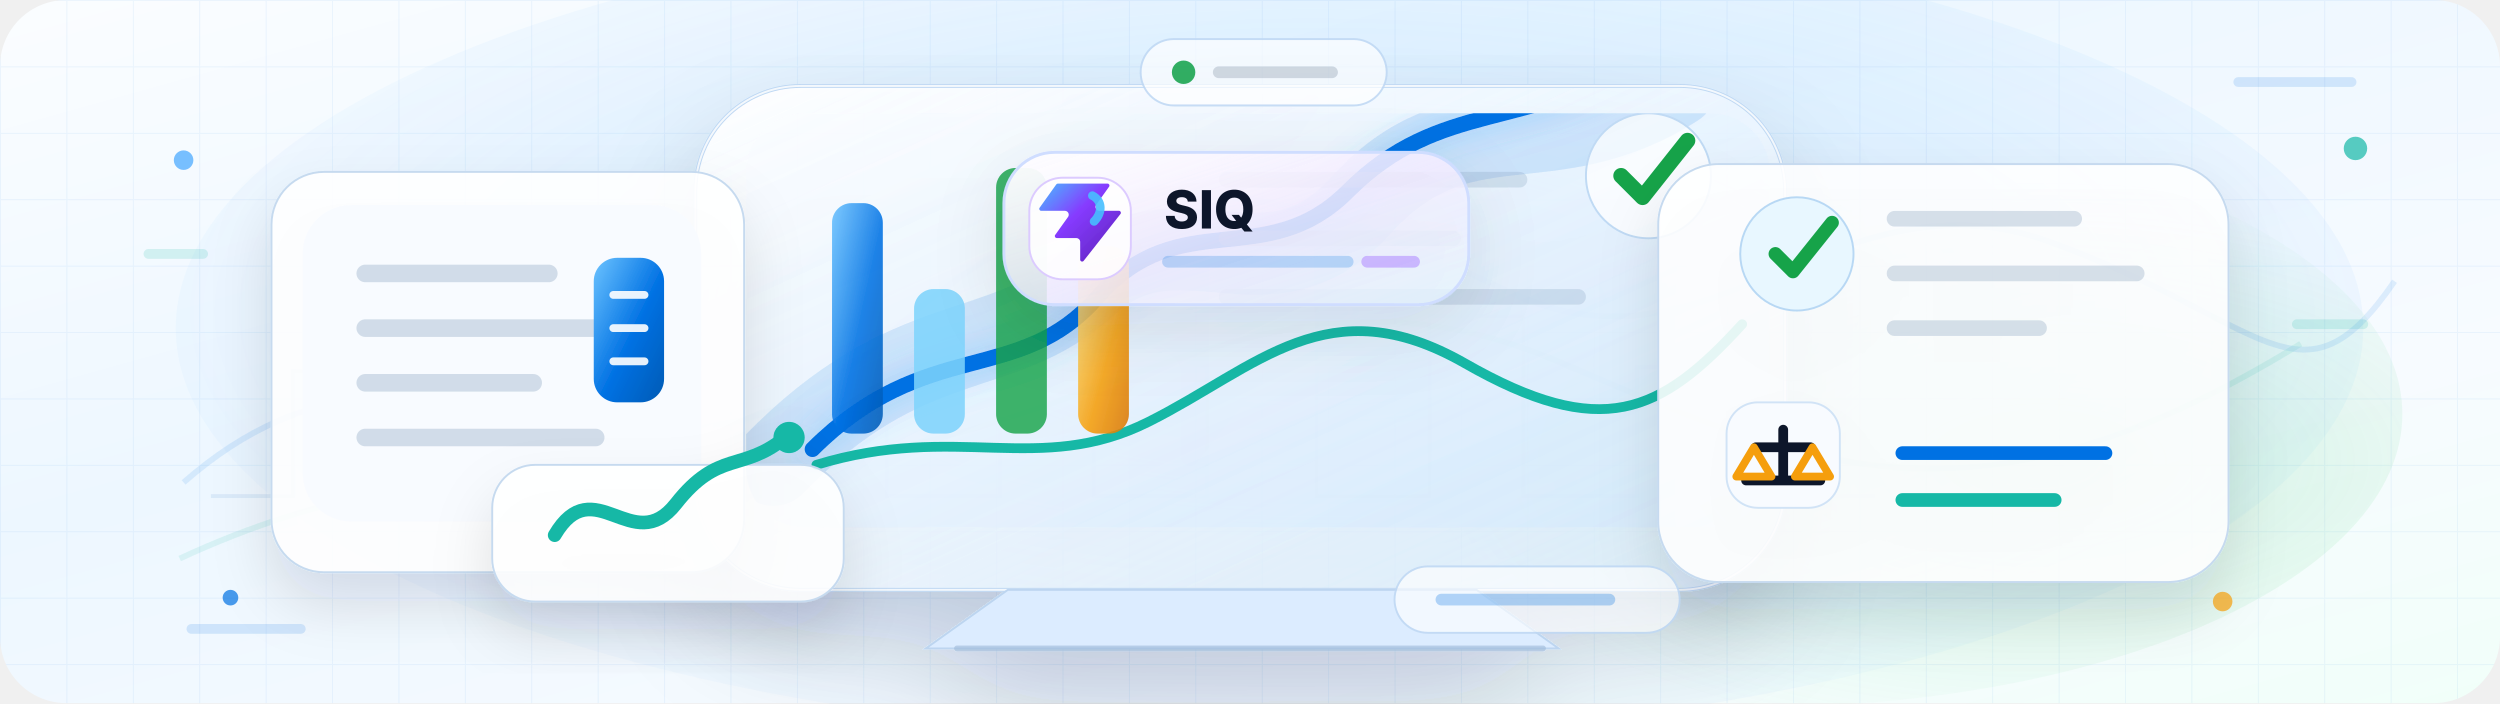
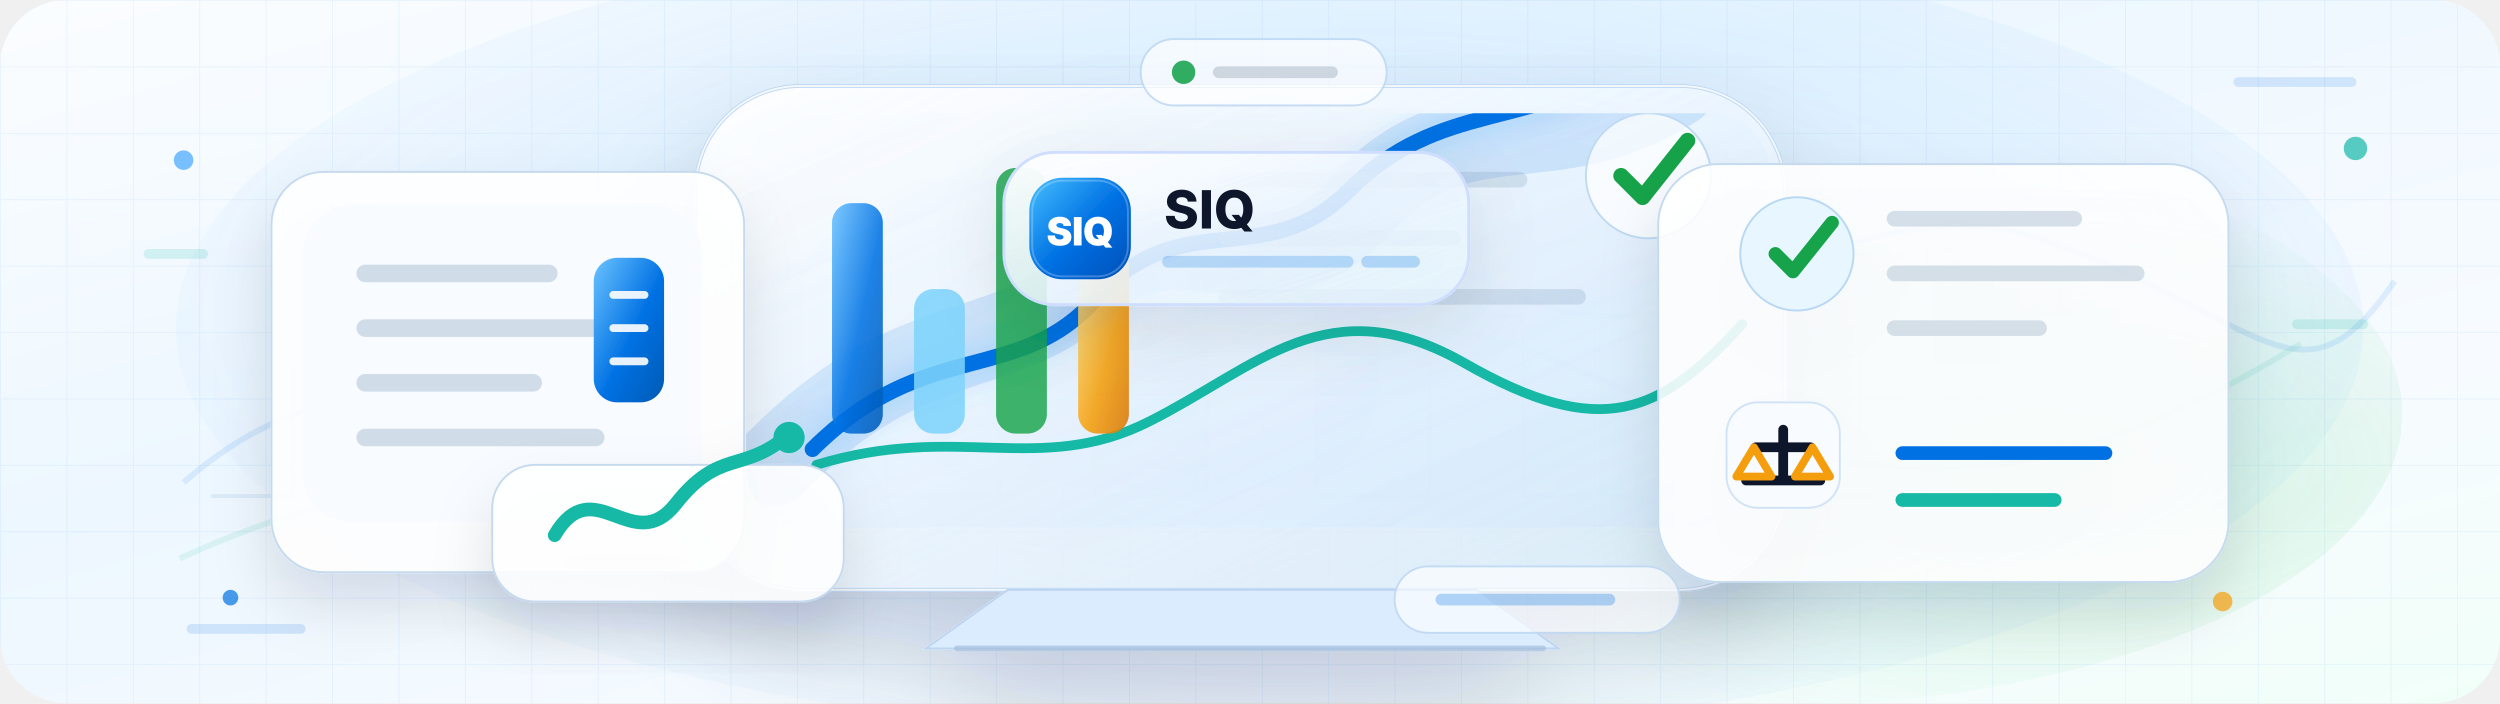
<svg xmlns="http://www.w3.org/2000/svg" viewBox="0 0 1280 360" role="img" aria-labelledby="title desc">
  <defs>
    <linearGradient id="sky" x1="0" y1="0" x2="1" y2="1">
      <stop offset="0" stop-color="#fbfdff" />
      <stop offset=".38" stop-color="#edf7ff" />
      <stop offset=".74" stop-color="#f7fbff" />
      <stop offset="1" stop-color="#f1fff9" />
    </linearGradient>
    <radialGradient id="aura" cx=".52" cy=".48" r=".62">
      <stop offset="0" stop-color="#42a5ff" stop-opacity=".34" />
      <stop offset=".45" stop-color="#42a5ff" stop-opacity=".12" />
      <stop offset="1" stop-color="#42a5ff" stop-opacity="0" />
    </radialGradient>
    <radialGradient id="mintGlow" cx=".72" cy=".58" r=".48">
      <stop offset="0" stop-color="#22c55e" stop-opacity=".18" />
      <stop offset="1" stop-color="#22c55e" stop-opacity="0" />
    </radialGradient>
    <linearGradient id="glass" x1="0" y1="0" x2="1" y2="1">
      <stop offset="0" stop-color="#ffffff" stop-opacity=".96" />
      <stop offset=".55" stop-color="#eef7ff" stop-opacity=".82" />
      <stop offset="1" stop-color="#dff1ff" stop-opacity=".66" />
    </linearGradient>
    <linearGradient id="deepGlass" x1="0" y1="0" x2="1" y2="1">
      <stop offset="0" stop-color="#fafdff" />
      <stop offset=".44" stop-color="#e7f3ff" />
      <stop offset="1" stop-color="#cfe7ff" />
    </linearGradient>
    <linearGradient id="blue" x1="0" y1="0" x2="1" y2="1">
      <stop offset="0" stop-color="#6cc3ff" />
      <stop offset=".55" stop-color="#0071e3" />
      <stop offset="1" stop-color="#005bb5" />
    </linearGradient>
    <linearGradient id="cyan" x1="0" y1="0" x2="1" y2="1">
      <stop offset="0" stop-color="#99f6e4" />
      <stop offset="1" stop-color="#14b8a6" />
    </linearGradient>
    <linearGradient id="gold" x1="0" y1="0" x2="1" y2="1">
      <stop offset="0" stop-color="#fde68a" />
      <stop offset=".6" stop-color="#f59e0b" />
      <stop offset="1" stop-color="#d97706" />
    </linearGradient>
    <linearGradient id="brandMark" x1="0" y1="0" x2="1" y2="1">
      <stop offset="0" stop-color="#47bfff" />
-       <stop offset=".42" stop-color="#863bff" />
-       <stop offset="1" stop-color="#5b21b6" />
+       <stop offset=".52" stop-color="#0071e3" />
+       <stop offset="1" stop-color="#004fb8" />
    </linearGradient>
    <linearGradient id="brandPlate" x1="0" y1="0" x2="1" y2="1">
      <stop offset="0" stop-color="#ffffff" stop-opacity=".98" />
-       <stop offset=".52" stop-color="#f4ecff" stop-opacity=".86" />
+       <stop offset=".52" stop-color="#edf6ff" stop-opacity=".88" />
      <stop offset="1" stop-color="#e6f6ff" stop-opacity=".78" />
    </linearGradient>
    <linearGradient id="ink" x1="0" y1="0" x2="1" y2="1">
      <stop offset="0" stop-color="#1e293b" />
      <stop offset="1" stop-color="#0f172a" />
    </linearGradient>
    <pattern id="grid" width="34" height="34" patternUnits="userSpaceOnUse">
      <path d="M34 0H0v34" fill="none" stroke="#0071e3" stroke-opacity=".055" stroke-width="1" />
    </pattern>
    <filter id="largeShadow" x="-20%" y="-40%" width="140%" height="180%">
      <feDropShadow dx="0" dy="28" stdDeviation="26" flood-color="#0f172a" flood-opacity=".18" />
    </filter>
    <filter id="cardShadow" x="-25%" y="-40%" width="150%" height="180%">
      <feDropShadow dx="0" dy="16" stdDeviation="15" flood-color="#0f172a" flood-opacity=".13" />
    </filter>
    <filter id="blueGlow" x="-40%" y="-60%" width="180%" height="220%">
      <feDropShadow dx="0" dy="0" stdDeviation="9" flood-color="#42a5ff" flood-opacity=".42" />
    </filter>
    <filter id="brandGlow" x="-45%" y="-75%" width="190%" height="250%">
-       <feDropShadow dx="0" dy="0" stdDeviation="12" flood-color="#863bff" flood-opacity=".34" />
+       <feDropShadow dx="0" dy="0" stdDeviation="12" flood-color="#0071e3" flood-opacity=".34" />
      <feDropShadow dx="0" dy="12" stdDeviation="18" flood-color="#0f172a" flood-opacity=".12" />
    </filter>
    <clipPath id="screenClip">
      <rect x="382" y="58" width="524" height="212" rx="30" />
    </clipPath>
  </defs>
  <rect width="1280" height="360" rx="34" fill="url(#sky)" />
  <rect width="1280" height="360" rx="34" fill="url(#grid)" />
  <ellipse cx="650" cy="168" rx="560" ry="210" fill="url(#aura)" />
  <ellipse cx="900" cy="212" rx="330" ry="150" fill="url(#mintGlow)" />
-   <g opacity=".075" transform="translate(504 48) scale(4.2)">
-     <path fill="url(#brandMark)" d="M25.946 44.938c-.664.845-2.021.375-2.021-.698V33.937a2.26 2.26 0 0 0-2.262-2.262H10.287c-.92 0-1.456-1.04-.92-1.788l7.48-10.471c1.07-1.497 0-3.578-1.842-3.578H1.237c-.92 0-1.456-1.04-.92-1.788L10.013.474c.214-.297.556-.474.92-.474h28.894c.92 0 1.456 1.04.92 1.788l-7.48 10.471c-1.07 1.498 0 3.579 1.842 3.579h11.377c.943 0 1.473 1.088.89 1.83L25.947 44.94z" />
+   <g opacity=".075">
+     <rect x="504" y="48" width="202" height="202" rx="54" fill="url(#brandMark)" />
+     <text x="605" y="151" text-anchor="middle" dominant-baseline="middle" fill="#ffffff" font-family="Inter, -apple-system, BlinkMacSystemFont, 'Segoe UI', sans-serif" font-size="76" font-weight="900" letter-spacing="-1">SIQ</text>
  </g>
  <g opacity=".36">
    <path d="M108 254h42v-64h48v-36h46v100h44v-76h54v76h58v-112h54v112h58v-82h48v82h58v-128h56v128h58v-92h48v92h58v-66h50v66h72" fill="#dbeafe" />
    <path d="M108 254h42v-64h48v-36h46v100h44v-76h54v76h58v-112h54v112h58v-82h48v82h58v-128h56v128h58v-92h48v92h58v-66h50v66h72" fill="none" stroke="#b7d2ef" stroke-width="2" />
  </g>
  <g opacity=".58">
    <path d="M94 247C224 133 326 290 452 174s219-72 322-24 166-66 276-26 128 90 176 20" fill="none" stroke="#0071e3" stroke-opacity=".18" stroke-width="3" />
    <path d="M92 286c150-70 274-32 390-62s192-92 318-38 212 92 378-10" fill="none" stroke="#14b8a6" stroke-opacity=".18" stroke-width="3" />
  </g>
  <g filter="url(#largeShadow)">
    <path d="M410 44h450c30 0 54 24 54 54v150c0 30-24 54-54 54H410c-30 0-54-24-54-54V98c0-30 24-54 54-54Z" fill="url(#glass)" stroke="#bfd8f3" stroke-width="2" />
    <path d="M410 44h450c30 0 54 24 54 54v150c0 30-24 54-54 54H410c-30 0-54-24-54-54V98c0-30 24-54 54-54Z" fill="none" stroke="#fff" stroke-opacity=".82" stroke-width="1" />
    <rect x="382" y="58" width="524" height="212" rx="30" fill="url(#deepGlass)" opacity=".54" />
    <g clip-path="url(#screenClip)">
      <path d="M396 238c70-72 116-52 160-92 48-44 92 12 140-40 52-58 96-20 162-62" fill="none" stroke="#0071e3" stroke-opacity=".13" stroke-width="42" stroke-linecap="round" />
      <path d="M416 230c58-58 106-32 146-78 42-48 86-12 128-54 48-48 92-30 154-70" fill="none" stroke="#0071e3" stroke-width="8" stroke-linecap="round" stroke-linejoin="round" filter="url(#blueGlow)" />
      <path d="M418 238c72-22 114 6 170-22s92-70 162-30 100 26 142-20" fill="none" stroke="#14b8a6" stroke-width="5" stroke-linecap="round" stroke-linejoin="round" />
      <rect x="426" y="104" width="26" height="118" rx="10" fill="url(#blue)" opacity=".88" />
      <rect x="468" y="148" width="26" height="74" rx="10" fill="#7dd3fc" opacity=".86" />
      <rect x="510" y="86" width="26" height="136" rx="10" fill="#16a34a" opacity=".82" />
      <rect x="552" y="126" width="26" height="96" rx="10" fill="url(#gold)" opacity=".88" />
      <path d="M628 92h150M628 122h116M628 152h180" stroke="#7f9bb9" stroke-width="8" stroke-linecap="round" opacity=".24" />
      <circle cx="844" cy="90" r="32" fill="#fff" fill-opacity=".72" stroke="#c0daf4" />
      <path d="M830 90l11 11 23-29" fill="none" stroke="#16a34a" stroke-width="8" stroke-linecap="round" stroke-linejoin="round" />
    </g>
    <g filter="url(#brandGlow)">
      <rect x="514" y="78" width="238" height="78" rx="26" fill="url(#brandPlate)" stroke="#cfddff" stroke-width="1.5" />
-       <rect x="527" y="91" width="52" height="52" rx="17" fill="#ffffff" fill-opacity=".86" stroke="#dccbff" />
-       <g transform="translate(532 94) scale(.88)">
-         <path fill="url(#brandMark)" d="M25.946 44.938c-.664.845-2.021.375-2.021-.698V33.937a2.26 2.26 0 0 0-2.262-2.262H10.287c-.92 0-1.456-1.04-.92-1.788l7.48-10.471c1.07-1.497 0-3.578-1.842-3.578H1.237c-.92 0-1.456-1.04-.92-1.788L10.013.474c.214-.297.556-.474.92-.474h28.894c.92 0 1.456 1.04.92 1.788l-7.48 10.471c-1.07 1.498 0 3.579 1.842 3.579h11.377c.943 0 1.473 1.088.89 1.83L25.947 44.94z" />
-         <path d="M31 7c6 3 6 10 1 15" fill="none" stroke="#47bfff" stroke-width="5" stroke-linecap="round" opacity=".9" />
-       </g>
+       <rect x="527" y="91" width="52" height="52" rx="17" fill="url(#brandMark)" />
+       <rect x="528.5" y="92.5" width="49" height="49" rx="15.5" fill="none" stroke="#ffffff" stroke-opacity=".24" />
+       <text x="553" y="118" text-anchor="middle" dominant-baseline="middle" fill="#ffffff" font-family="Inter, -apple-system, BlinkMacSystemFont, 'Segoe UI', sans-serif" font-size="20" font-weight="900" letter-spacing="-.25">SIQ</text>
      <text x="596" y="117" fill="#0f172a" font-family="Inter, -apple-system, BlinkMacSystemFont, 'Segoe UI', sans-serif" font-size="27" font-weight="800" letter-spacing="0">SIQ</text>
      <path d="M598 134h92" stroke="#0071e3" stroke-width="6" stroke-linecap="round" opacity=".22" />
-       <path d="M700 134h24" stroke="#863bff" stroke-width="6" stroke-linecap="round" opacity=".32" />
+       <path d="M700 134h24" stroke="#0071e3" stroke-width="6" stroke-linecap="round" opacity=".24" />
    </g>
    <path d="M516 302h240l42 30H474l42-30Z" fill="#dcecff" stroke="#bdd5f0" />
    <path d="M490 332h300" stroke="#9db9d9" stroke-width="3" stroke-linecap="round" opacity=".6" />
  </g>
  <g filter="url(#cardShadow)">
    <path d="M166 88h188c15 0 27 12 27 27v151c0 15-12 27-27 27H166c-15 0-27-12-27-27V115c0-15 12-27 27-27Z" fill="#fff" fill-opacity=".9" stroke="#c6daef" />
    <path d="M180 105h154c14 0 25 11 25 25v112c0 14-11 25-25 25H180c-14 0-25-11-25-25V130c0-14 11-25 25-25Z" fill="#f8fbff" />
    <path d="M187 140h94M187 168h132M187 196h86M187 224h118" stroke="#7f9bb9" stroke-width="9" stroke-linecap="round" opacity=".32" />
    <rect x="304" y="132" width="36" height="74" rx="12" fill="url(#blue)" />
    <path d="M314 151h16M314 168h16M314 185h16" stroke="#fff" stroke-width="4" stroke-linecap="round" opacity=".9" />
  </g>
  <g filter="url(#cardShadow)">
    <path d="M880 84h230c17 0 31 14 31 31v152c0 17-14 31-31 31H880c-17 0-31-14-31-31V115c0-17 14-31 31-31Z" fill="#fff" fill-opacity=".88" stroke="#c6daef" />
    <circle cx="920" cy="130" r="29" fill="#e8f7ff" stroke="#b8d8f4" />
    <path d="M909 130l9 9 20-25" fill="none" stroke="#16a34a" stroke-width="7" stroke-linecap="round" stroke-linejoin="round" />
    <path d="M970 112h92M970 140h124M970 168h74" stroke="#7f9bb9" stroke-width="8" stroke-linecap="round" opacity=".3" />
    <rect x="884" y="206" width="58" height="54" rx="16" fill="#f8fbff" stroke="#d1e3f6" />
    <path d="M913 220v24M894 246h38M899 229h28" stroke="#0f172a" stroke-width="5" stroke-linecap="round" />
    <path d="M898 229l-9 15h18l-9-15ZM928 229l-9 15h18l-9-15Z" fill="none" stroke="#f59e0b" stroke-width="4" stroke-linejoin="round" />
    <path d="M974 232h104" stroke="#0071e3" stroke-width="7" stroke-linecap="round" />
    <path d="M974 256h78" stroke="#14b8a6" stroke-width="7" stroke-linecap="round" />
  </g>
  <g filter="url(#cardShadow)">
    <rect x="252" y="238" width="180" height="70" rx="22" fill="#fff" fill-opacity=".88" stroke="#c6daef" />
    <path d="M284 274c20-34 40 12 62-16s34-16 56-34" fill="none" stroke="#14b8a6" stroke-width="7" stroke-linecap="round" stroke-linejoin="round" />
    <circle cx="404" cy="224" r="8" fill="#14b8a6" />
  </g>
  <g opacity=".86">
    <rect x="584" y="20" width="126" height="34" rx="17" fill="#fff" fill-opacity=".78" stroke="#bfd8f3" />
    <circle cx="606" cy="37" r="6" fill="#16a34a" />
    <path d="M624 37h58" stroke="#64748b" stroke-width="6" stroke-linecap="round" opacity=".3" />
    <rect x="714" y="290" width="146" height="34" rx="17" fill="#fff" fill-opacity=".74" stroke="#bfd8f3" />
    <path d="M738 307h86" stroke="#0071e3" stroke-width="6" stroke-linecap="round" opacity=".32" />
  </g>
  <g opacity=".7">
    <circle cx="94" cy="82" r="5" fill="#42a5ff" />
    <circle cx="1206" cy="76" r="6" fill="#14b8a6" />
    <circle cx="1138" cy="308" r="5" fill="#f59e0b" />
    <circle cx="118" cy="306" r="4" fill="#0071e3" />
    <path d="M98 322h56M1146 42h58" stroke="#0071e3" stroke-opacity=".2" stroke-width="5" stroke-linecap="round" />
    <path d="M76 130h28M1176 166h34" stroke="#14b8a6" stroke-opacity=".22" stroke-width="5" stroke-linecap="round" />
  </g>
</svg>
